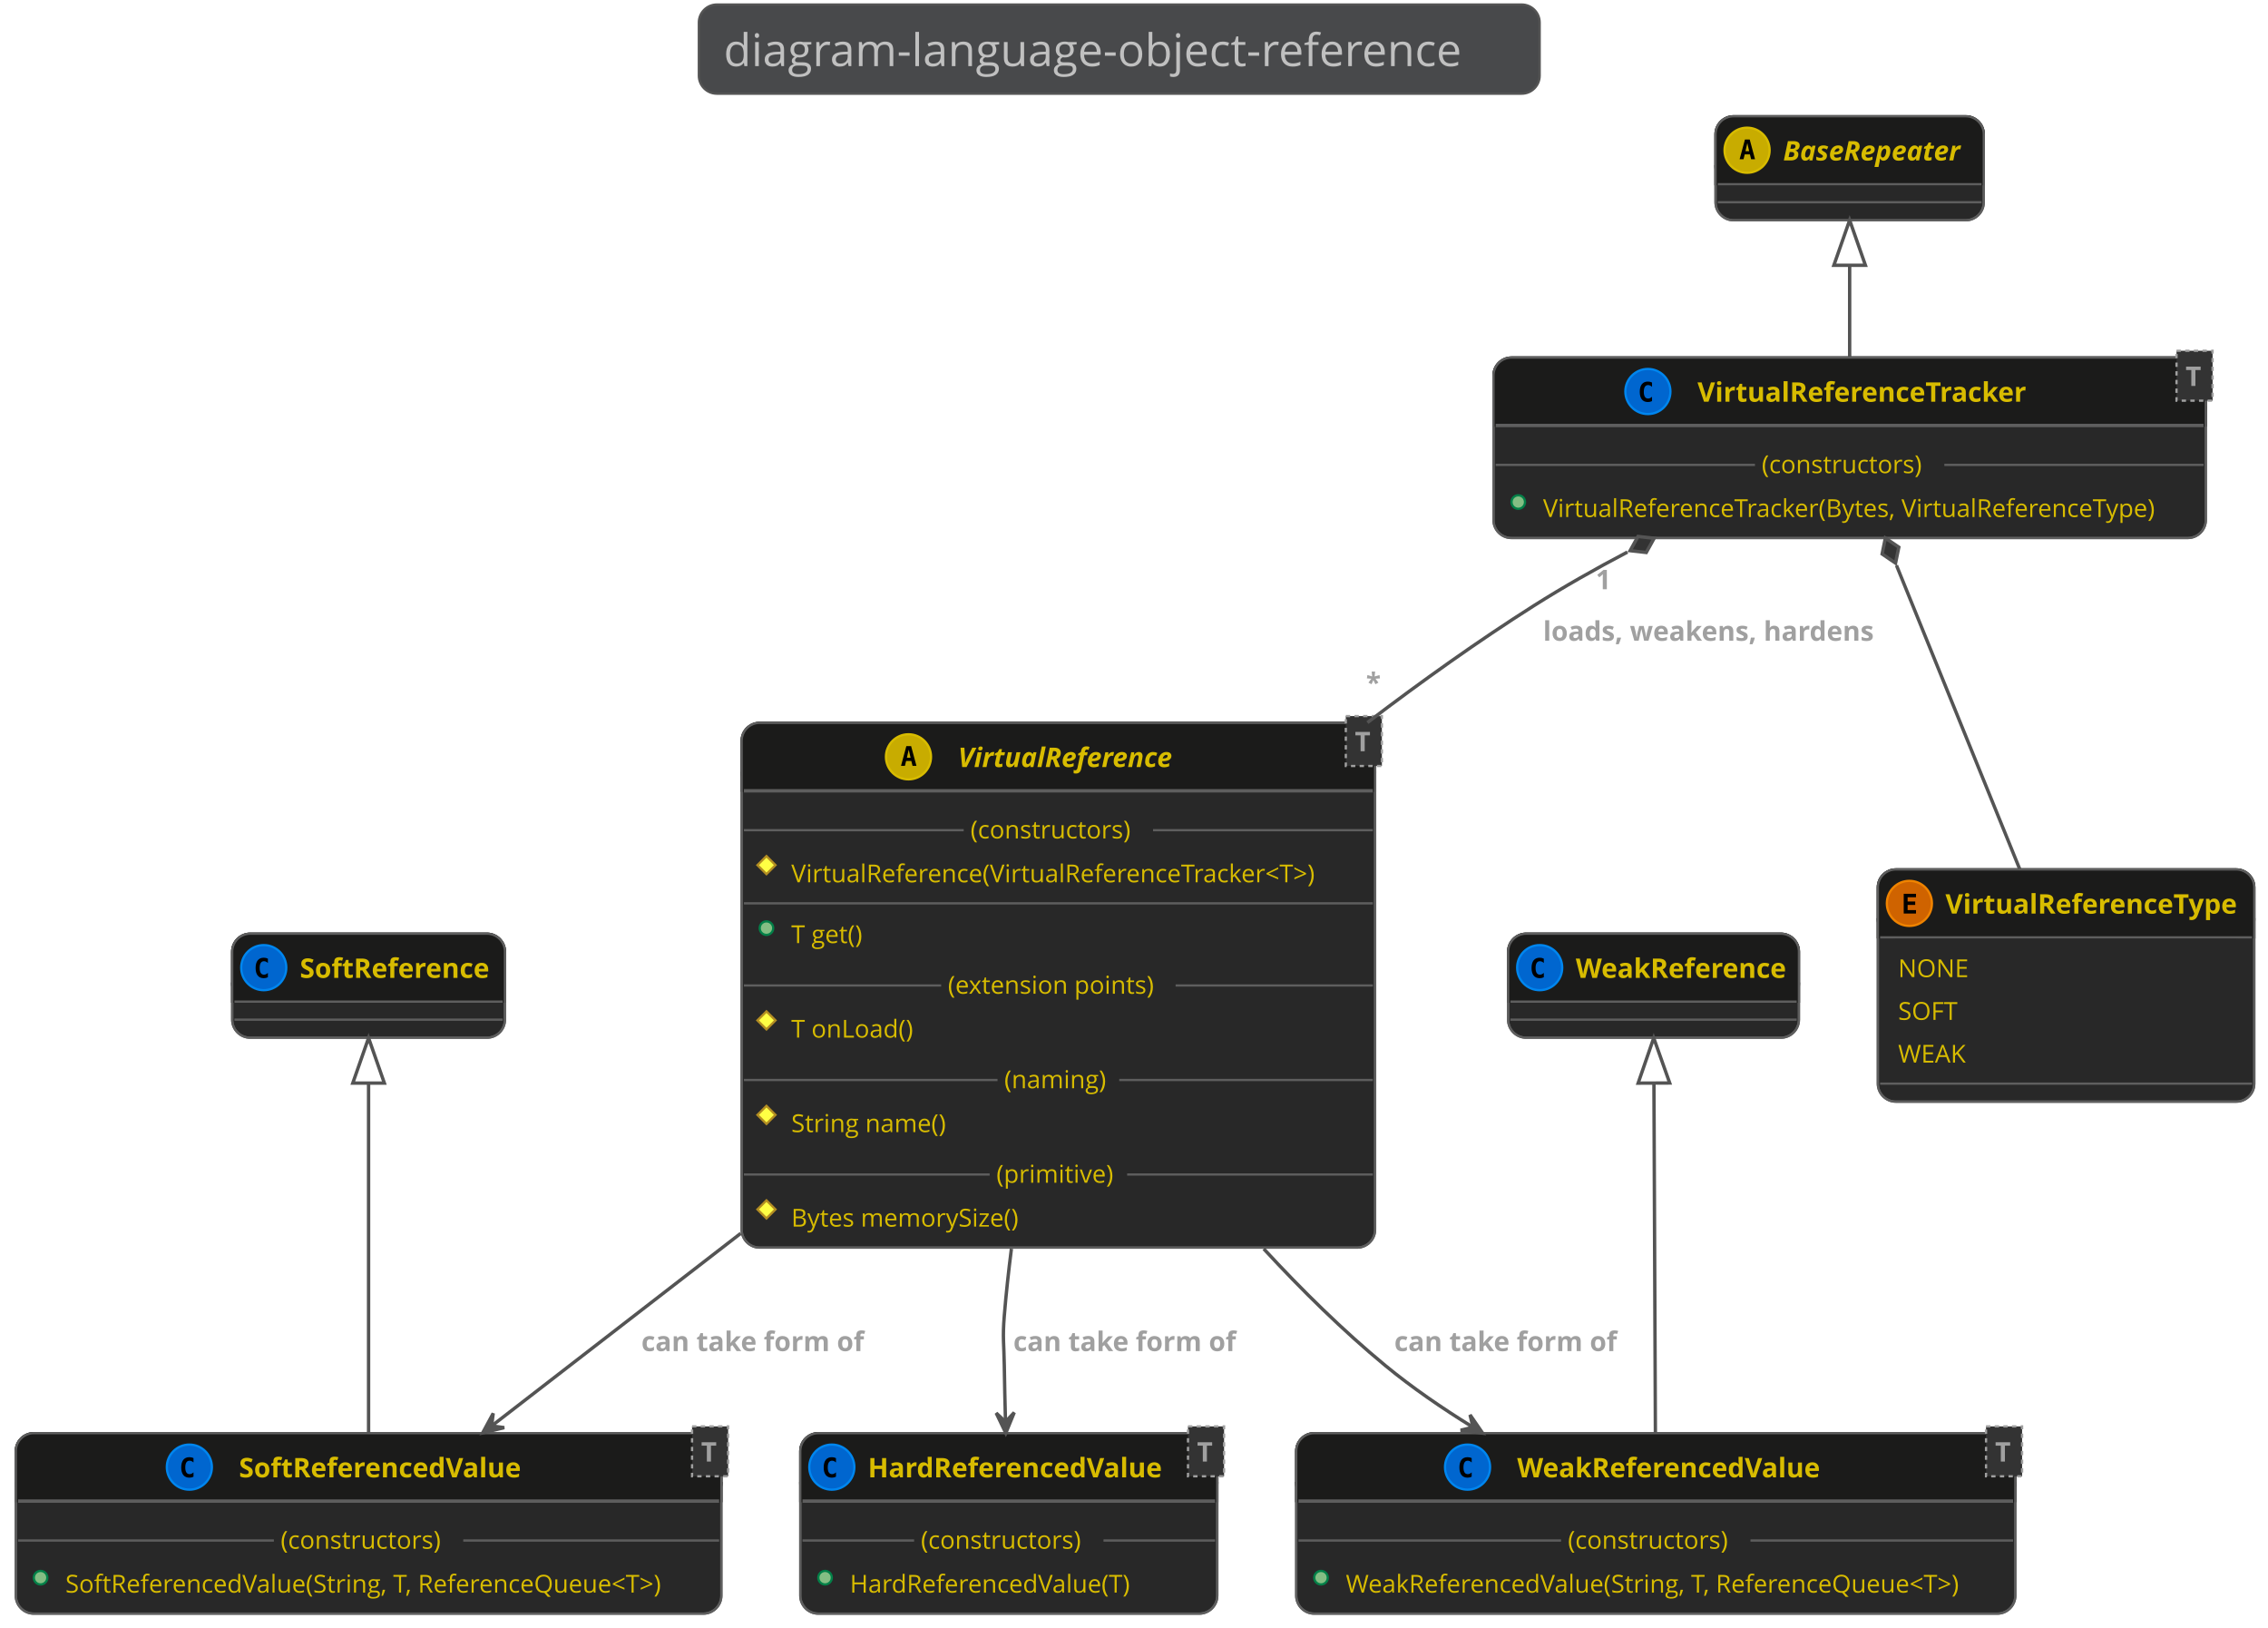
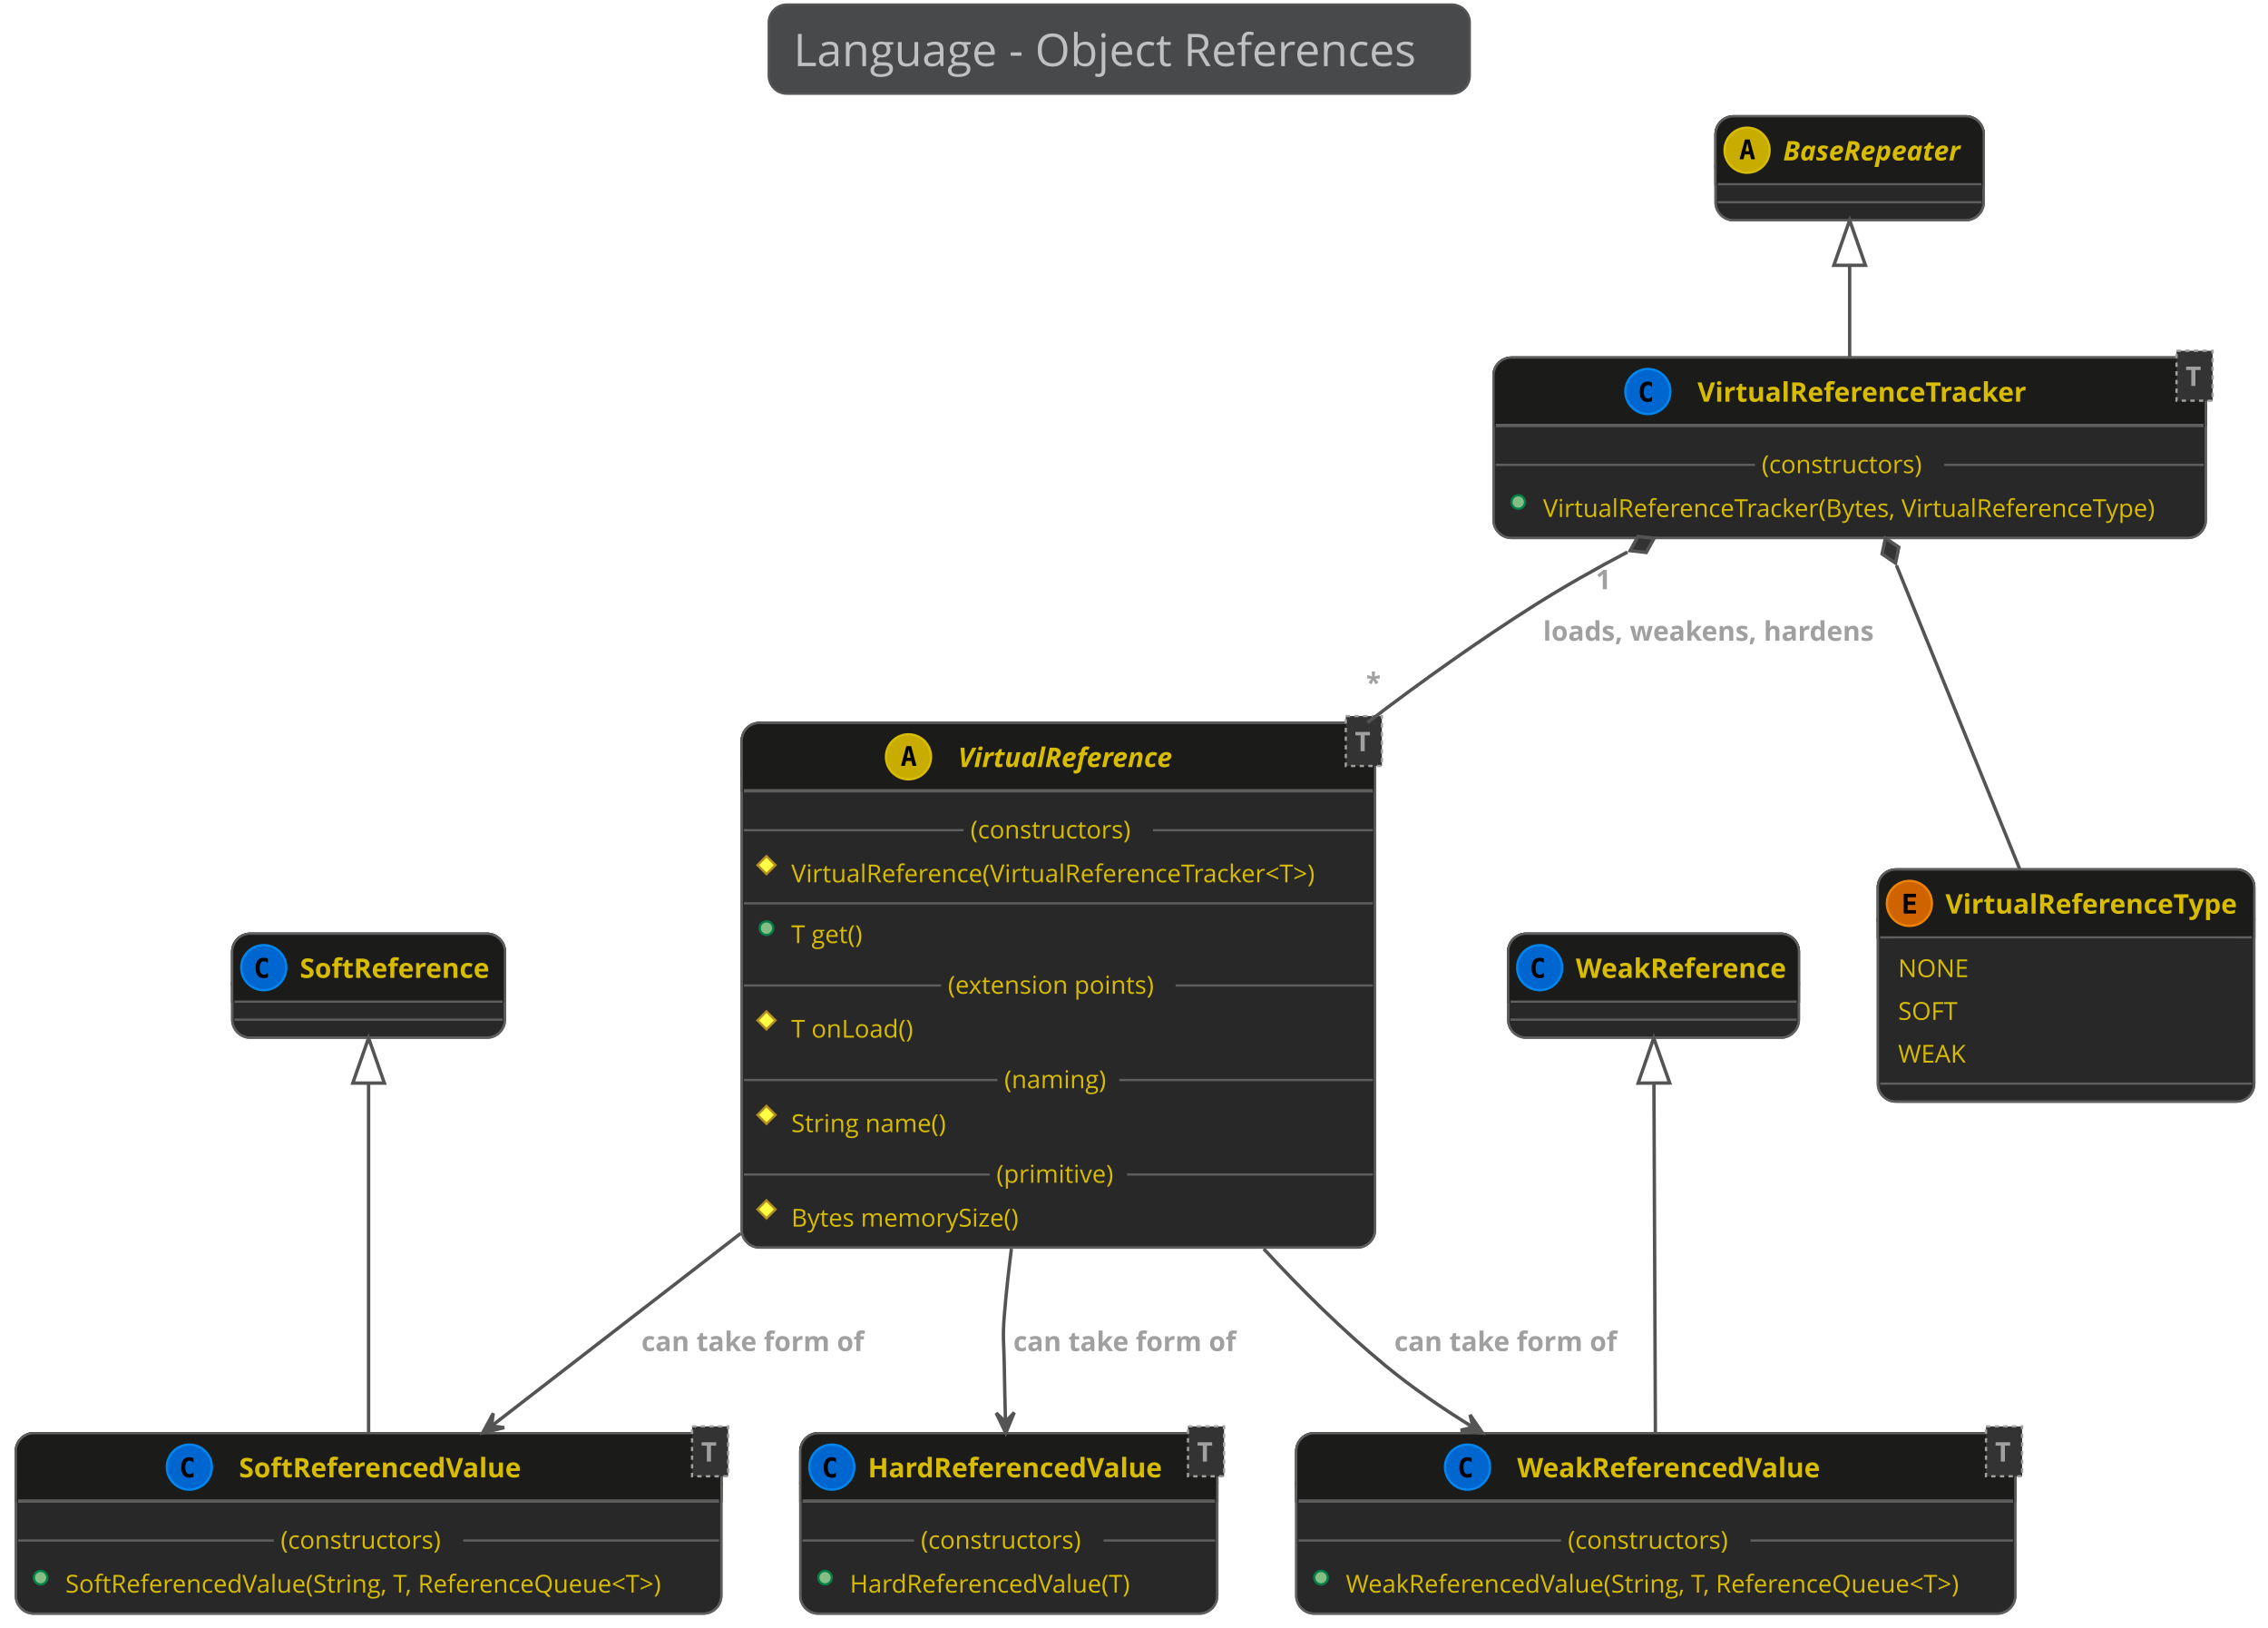
<svg xmlns="http://www.w3.org/2000/svg" contentScriptType="application/ecmascript" contentStyleType="text/css" height="752.083px" preserveAspectRatio="none" style="width:1048px;height:752px;background:#333333;" version="1.1" viewBox="0 0 1048 752" width="1048.958px" zoomAndPan="magnify">
  <defs />
  <g>
-     <rect fill="#48494B" height="41.203" rx="8.333" ry="8.333" style="stroke:#545454;stroke-width:1.042;" width="388.542" x="322.917" y="2.083" />
-     <text fill="#C0C0C0" font-family="Open Sans,Avenir,Nunito,Arial,Helvetica,SansSerif" font-size="20.833" lengthAdjust="spacing" textLength="365.625" x="334.375" y="30.558">diagram-language-object-reference</text>
+     <rect fill="#48494B" height="41.203" rx="8.333" ry="8.333" style="stroke:#545454;stroke-width:1.042;" width="323.958" x="355.208" y="2.083" />
+     <text fill="#C0C0C0" font-family="Open Sans,Avenir,Nunito,Arial,Helvetica,SansSerif" font-size="20.833" lengthAdjust="spacing" textLength="301.042" x="366.667" y="30.558">Language - Object References</text>
    <rect codeLine="6" fill="#282828" height="48.055" id="BaseRepeater" rx="8.333" ry="8.333" style="stroke:#5E5E5E;stroke-width:1.042;" width="123.958" x="792.708" y="53.703" />
    <rect fill="#1B1B1A" height="31.388" rx="8.333" ry="8.333" style="stroke:#1B1B1A;stroke-width:1.042;" width="123.958" x="792.708" y="53.703" />
    <rect fill="#1B1B1A" height="8.333" style="stroke:#1B1B1A;stroke-width:1.042;" width="123.958" x="792.708" y="76.758" />
    <rect codeLine="6" fill="none" height="48.055" id="BaseRepeater" rx="8.333" ry="8.333" style="stroke:#5E5E5E;stroke-width:1.042;" width="123.958" x="792.708" y="53.703" />
    <ellipse cx="807.292" cy="69.397" fill="#C8AC00" rx="10.417" ry="10.417" style="stroke:#D8BC00;stroke-width:1.042;" />
    <path d="M807.406,66.099 L806.557,69.828 L808.26,69.828 Z M806.307,64.451 L808.51,64.451 L810.97,73.564 L809.169,73.564 L808.608,71.311 L806.197,71.311 L805.648,73.564 L803.847,73.564 Z " fill="#000000" />
    <text fill="#D8BC00" font-family="Open Sans,Avenir,Nunito,Arial,Helvetica,SansSerif" font-size="12.5" font-style="italic" font-weight="bold" lengthAdjust="spacing" textLength="86.458" x="823.958" y="74.121">BaseRepeater</text>
    <line style="stroke:#5E5E5E;stroke-width:1.042;" x1="793.75" x2="915.625" y1="85.091" y2="85.091" />
    <line style="stroke:#5E5E5E;stroke-width:1.042;" x1="793.75" x2="915.625" y1="93.424" y2="93.424" />
    <rect codeLine="8" fill="#282828" height="83.378" id="HardReferencedValue" rx="8.333" ry="8.333" style="stroke:#5E5E5E;stroke-width:1.042;" width="192.708" x="369.792" y="662.036" />
    <rect fill="#1B1B1A" height="31.388" rx="8.333" ry="8.333" style="stroke:#1B1B1A;stroke-width:1.042;" width="192.708" x="369.792" y="662.036" />
    <rect fill="#1B1B1A" height="8.333" style="stroke:#1B1B1A;stroke-width:1.042;" width="192.708" x="369.792" y="685.091" />
    <rect codeLine="8" fill="none" height="83.378" id="HardReferencedValue" rx="8.333" ry="8.333" style="stroke:#5E5E5E;stroke-width:1.042;" width="192.708" x="369.792" y="662.036" />
    <ellipse cx="384.375" cy="677.73" fill="#0066CF" rx="10.417" ry="10.417" style="stroke:#0086EF;stroke-width:1.042;" />
    <path d="M386.285,682.155 Q385.858,682.375 385.388,682.485 Q384.918,682.595 384.399,682.595 Q382.556,682.595 381.586,681.38 Q380.615,680.166 380.615,677.871 Q380.615,675.57 381.586,674.355 Q382.556,673.14 384.399,673.14 Q384.918,673.14 385.394,673.25 Q385.87,673.36 386.285,673.58 L386.285,675.582 Q385.822,675.155 385.385,674.956 Q384.949,674.758 384.485,674.758 Q383.496,674.758 382.993,675.542 Q382.489,676.327 382.489,677.871 Q382.489,679.409 382.993,680.193 Q383.496,680.977 384.485,680.977 Q384.949,680.977 385.385,680.779 Q385.822,680.581 386.285,680.153 Z " fill="#000000" />
    <text fill="#D8BC00" font-family="Open Sans,Avenir,Nunito,Arial,Helvetica,SansSerif" font-size="12.5" font-weight="bold" lengthAdjust="spacing" textLength="136.458" x="401.042" y="682.454">HardReferencedValue</text>
    <rect fill="#333333" height="23.055" style="stroke:#A0A0A0;stroke-width:1.042;stroke-dasharray:2.0,2.0;" width="16.667" x="548.958" y="658.911" />
    <text fill="#A0A0A0" font-family="Open Sans,Avenir,Nunito,Arial,Helvetica,SansSerif" font-size="12.5" font-weight="bold" lengthAdjust="spacing" textLength="8.333" x="553.125" y="675.163">T</text>
    <line style="stroke:#5E5E5E;stroke-width:1.562;" x1="370.833" x2="561.458" y1="693.424" y2="693.424" />
    <ellipse cx="381.25" cy="728.794" fill="#84BE84" rx="3.125" ry="3.125" style="stroke:#038048;stroke-width:1.042;" />
    <text fill="#D8BC00" font-family="Open Sans,Avenir,Nunito,Arial,Helvetica,SansSerif" font-size="11.458" lengthAdjust="spacing" textLength="135.417" x="392.708" y="735.706">HardReferencedValue(T)</text>
    <line style="stroke:#5E5E5E;stroke-width:1.042;" x1="370.833" x2="422.396" y1="711.63" y2="711.63" />
    <text fill="#D8BC00" font-family="Open Sans,Avenir,Nunito,Arial,Helvetica,SansSerif" font-size="11.458" lengthAdjust="spacing" textLength="81.25" x="425.521" y="715.44">(constructors)</text>
    <line style="stroke:#5E5E5E;stroke-width:1.042;" x1="509.896" x2="561.458" y1="711.63" y2="711.63" />
    <rect fill="#282828" height="48.055" id="SoftReference" rx="8.333" ry="8.333" style="stroke:#5E5E5E;stroke-width:1.042;" width="126.042" x="107.292" y="431.307" />
    <rect fill="#1B1B1A" height="31.388" rx="8.333" ry="8.333" style="stroke:#1B1B1A;stroke-width:1.042;" width="126.042" x="107.292" y="431.307" />
    <rect fill="#1B1B1A" height="8.333" style="stroke:#1B1B1A;stroke-width:1.042;" width="126.042" x="107.292" y="454.362" />
    <rect fill="none" height="48.055" id="SoftReference" rx="8.333" ry="8.333" style="stroke:#5E5E5E;stroke-width:1.042;" width="126.042" x="107.292" y="431.307" />
    <ellipse cx="121.875" cy="447.001" fill="#0066CF" rx="10.417" ry="10.417" style="stroke:#0086EF;stroke-width:1.042;" />
    <path d="M123.785,451.426 Q123.358,451.646 122.888,451.756 Q122.418,451.866 121.899,451.866 Q120.056,451.866 119.086,450.651 Q118.115,449.436 118.115,447.142 Q118.115,444.841 119.086,443.626 Q120.056,442.411 121.899,442.411 Q122.418,442.411 122.894,442.521 Q123.37,442.631 123.785,442.851 L123.785,444.853 Q123.322,444.425 122.885,444.227 Q122.449,444.029 121.985,444.029 Q120.996,444.029 120.493,444.813 Q119.989,445.597 119.989,447.142 Q119.989,448.68 120.493,449.464 Q120.996,450.248 121.985,450.248 Q122.449,450.248 122.885,450.05 Q123.322,449.851 123.785,449.424 Z " fill="#000000" />
    <text fill="#D8BC00" font-family="Open Sans,Avenir,Nunito,Arial,Helvetica,SansSerif" font-size="12.5" font-weight="bold" lengthAdjust="spacing" textLength="88.542" x="138.542" y="451.725">SoftReference</text>
    <line style="stroke:#5E5E5E;stroke-width:1.042;" x1="108.333" x2="232.292" y1="462.695" y2="462.695" />
    <line style="stroke:#5E5E5E;stroke-width:1.042;" x1="108.333" x2="232.292" y1="471.029" y2="471.029" />
    <rect codeLine="15" fill="#282828" height="83.378" id="SoftReferencedValue" rx="8.333" ry="8.333" style="stroke:#5E5E5E;stroke-width:1.042;" width="326.042" x="7.292" y="662.036" />
    <rect fill="#1B1B1A" height="31.388" rx="8.333" ry="8.333" style="stroke:#1B1B1A;stroke-width:1.042;" width="326.042" x="7.292" y="662.036" />
    <rect fill="#1B1B1A" height="8.333" style="stroke:#1B1B1A;stroke-width:1.042;" width="326.042" x="7.292" y="685.091" />
    <rect codeLine="15" fill="none" height="83.378" id="SoftReferencedValue" rx="8.333" ry="8.333" style="stroke:#5E5E5E;stroke-width:1.042;" width="326.042" x="7.292" y="662.036" />
    <ellipse cx="87.5" cy="677.73" fill="#0066CF" rx="10.417" ry="10.417" style="stroke:#0086EF;stroke-width:1.042;" />
    <path d="M89.41,682.155 Q88.983,682.375 88.513,682.485 Q88.043,682.595 87.524,682.595 Q85.681,682.595 84.711,681.38 Q83.74,680.166 83.74,677.871 Q83.74,675.57 84.711,674.355 Q85.681,673.14 87.524,673.14 Q88.043,673.14 88.519,673.25 Q88.995,673.36 89.41,673.58 L89.41,675.582 Q88.947,675.155 88.51,674.956 Q88.074,674.758 87.61,674.758 Q86.621,674.758 86.118,675.542 Q85.614,676.327 85.614,677.871 Q85.614,679.409 86.118,680.193 Q86.621,680.977 87.61,680.977 Q88.074,680.977 88.51,680.779 Q88.947,680.581 89.41,680.153 Z " fill="#000000" />
    <text fill="#D8BC00" font-family="Open Sans,Avenir,Nunito,Arial,Helvetica,SansSerif" font-size="12.5" font-weight="bold" lengthAdjust="spacing" textLength="132.292" x="110.417" y="682.454">SoftReferencedValue</text>
    <rect fill="#333333" height="23.055" style="stroke:#A0A0A0;stroke-width:1.042;stroke-dasharray:2.0,2.0;" width="16.667" x="319.792" y="658.911" />
    <text fill="#A0A0A0" font-family="Open Sans,Avenir,Nunito,Arial,Helvetica,SansSerif" font-size="12.5" font-weight="bold" lengthAdjust="spacing" textLength="8.333" x="323.958" y="675.163">T</text>
    <line style="stroke:#5E5E5E;stroke-width:1.562;" x1="8.333" x2="332.292" y1="693.424" y2="693.424" />
    <ellipse cx="18.75" cy="728.794" fill="#84BE84" rx="3.125" ry="3.125" style="stroke:#038048;stroke-width:1.042;" />
    <text fill="#D8BC00" font-family="Open Sans,Avenir,Nunito,Arial,Helvetica,SansSerif" font-size="11.458" lengthAdjust="spacing" textLength="293.75" x="30.208" y="735.706">SoftReferencedValue(String, T, ReferenceQueue&lt;T&gt;)</text>
    <line style="stroke:#5E5E5E;stroke-width:1.042;" x1="8.333" x2="126.562" y1="711.63" y2="711.63" />
    <text fill="#D8BC00" font-family="Open Sans,Avenir,Nunito,Arial,Helvetica,SansSerif" font-size="11.458" lengthAdjust="spacing" textLength="81.25" x="129.688" y="715.44">(constructors)</text>
    <line style="stroke:#5E5E5E;stroke-width:1.042;" x1="214.062" x2="332.292" y1="711.63" y2="711.63" />
    <rect codeLine="24" fill="#282828" height="242.425" id="VirtualReference" rx="8.333" ry="8.333" style="stroke:#5E5E5E;stroke-width:1.042;" width="292.708" x="342.708" y="333.911" />
    <rect fill="#1B1B1A" height="31.388" rx="8.333" ry="8.333" style="stroke:#1B1B1A;stroke-width:1.042;" width="292.708" x="342.708" y="333.911" />
    <rect fill="#1B1B1A" height="8.333" style="stroke:#1B1B1A;stroke-width:1.042;" width="292.708" x="342.708" y="356.966" />
    <rect codeLine="24" fill="none" height="242.425" id="VirtualReference" rx="8.333" ry="8.333" style="stroke:#5E5E5E;stroke-width:1.042;" width="292.708" x="342.708" y="333.911" />
    <ellipse cx="419.792" cy="349.605" fill="#C8AC00" rx="10.417" ry="10.417" style="stroke:#D8BC00;stroke-width:1.042;" />
    <path d="M419.906,346.307 L419.057,350.037 L420.76,350.037 Z M418.807,344.659 L421.01,344.659 L423.47,353.772 L421.67,353.772 L421.108,351.52 L418.697,351.52 L418.148,353.772 L416.347,353.772 Z " fill="#000000" />
    <text fill="#D8BC00" font-family="Open Sans,Avenir,Nunito,Arial,Helvetica,SansSerif" font-size="12.5" font-style="italic" font-weight="bold" lengthAdjust="spacing" textLength="105.208" x="442.708" y="354.329">VirtualReference</text>
    <rect fill="#333333" height="23.055" style="stroke:#A0A0A0;stroke-width:1.042;stroke-dasharray:2.0,2.0;" width="16.667" x="621.875" y="330.786" />
    <text fill="#A0A0A0" font-family="Open Sans,Avenir,Nunito,Arial,Helvetica,SansSerif" font-size="12.5" font-weight="bold" lengthAdjust="spacing" textLength="8.333" x="626.042" y="347.038">T</text>
    <line style="stroke:#5E5E5E;stroke-width:1.562;" x1="343.75" x2="634.375" y1="365.3" y2="365.3" />
    <polygon fill="#FFFF44" points="354.167,395.461,358.333,399.628,354.167,403.794,350,399.628" style="stroke:#B38D22;stroke-width:1.042;" />
    <text fill="#D8BC00" font-family="Open Sans,Avenir,Nunito,Arial,Helvetica,SansSerif" font-size="11.458" lengthAdjust="spacing" textLength="260.417" x="365.625" y="407.581">VirtualReference(VirtualReferenceTracker&lt;T&gt;)</text>
    <line style="stroke:#5E5E5E;stroke-width:1.042;" x1="343.75" x2="445.312" y1="383.505" y2="383.505" />
    <text fill="#D8BC00" font-family="Open Sans,Avenir,Nunito,Arial,Helvetica,SansSerif" font-size="11.458" lengthAdjust="spacing" textLength="81.25" x="448.438" y="387.315">(constructors)</text>
    <line style="stroke:#5E5E5E;stroke-width:1.042;" x1="532.812" x2="634.375" y1="383.505" y2="383.505" />
    <line style="stroke:#5E5E5E;stroke-width:1.042;" x1="343.75" x2="634.375" y1="417.289" y2="417.289" />
    <ellipse cx="354.167" cy="428.748" fill="#84BE84" rx="3.125" ry="3.125" style="stroke:#038048;stroke-width:1.042;" />
    <text fill="#D8BC00" font-family="Open Sans,Avenir,Nunito,Arial,Helvetica,SansSerif" font-size="11.458" lengthAdjust="spacing" textLength="36.458" x="365.625" y="435.659">T get()</text>
    <polygon fill="#FFFF44" points="354.167,467.196,358.333,471.362,354.167,475.529,350,471.362" style="stroke:#B38D22;stroke-width:1.042;" />
    <text fill="#D8BC00" font-family="Open Sans,Avenir,Nunito,Arial,Helvetica,SansSerif" font-size="11.458" lengthAdjust="spacing" textLength="60.417" x="365.625" y="479.315">T onLoad()</text>
    <line style="stroke:#5E5E5E;stroke-width:1.042;" x1="343.75" x2="434.896" y1="455.24" y2="455.24" />
    <text fill="#D8BC00" font-family="Open Sans,Avenir,Nunito,Arial,Helvetica,SansSerif" font-size="11.458" lengthAdjust="spacing" textLength="102.083" x="438.021" y="459.05">(extension points)</text>
    <line style="stroke:#5E5E5E;stroke-width:1.042;" x1="543.229" x2="634.375" y1="455.24" y2="455.24" />
    <polygon fill="#FFFF44" points="354.167,510.852,358.333,515.019,354.167,519.185,350,515.019" style="stroke:#B38D22;stroke-width:1.042;" />
    <text fill="#D8BC00" font-family="Open Sans,Avenir,Nunito,Arial,Helvetica,SansSerif" font-size="11.458" lengthAdjust="spacing" textLength="75" x="365.625" y="522.972">String name()</text>
    <line style="stroke:#5E5E5E;stroke-width:1.042;" x1="343.75" x2="460.938" y1="498.896" y2="498.896" />
    <text fill="#D8BC00" font-family="Open Sans,Avenir,Nunito,Arial,Helvetica,SansSerif" font-size="11.458" lengthAdjust="spacing" textLength="50" x="464.062" y="502.706">(naming)</text>
    <line style="stroke:#5E5E5E;stroke-width:1.042;" x1="517.188" x2="634.375" y1="498.896" y2="498.896" />
    <polygon fill="#FFFF44" points="354.167,554.509,358.333,558.675,354.167,562.842,350,558.675" style="stroke:#B38D22;stroke-width:1.042;" />
    <text fill="#D8BC00" font-family="Open Sans,Avenir,Nunito,Arial,Helvetica,SansSerif" font-size="11.458" lengthAdjust="spacing" textLength="108.333" x="365.625" y="566.628">Bytes memorySize()</text>
    <line style="stroke:#5E5E5E;stroke-width:1.042;" x1="343.75" x2="457.292" y1="542.553" y2="542.553" />
    <text fill="#D8BC00" font-family="Open Sans,Avenir,Nunito,Arial,Helvetica,SansSerif" font-size="11.458" lengthAdjust="spacing" textLength="57.292" x="460.417" y="546.362">(primitive)</text>
    <line style="stroke:#5E5E5E;stroke-width:1.042;" x1="520.833" x2="634.375" y1="542.553" y2="542.553" />
    <rect codeLine="55" fill="#282828" height="83.378" id="WeakReferencedValue" rx="8.333" ry="8.333" style="stroke:#5E5E5E;stroke-width:1.042;" width="332.292" x="598.958" y="662.036" />
    <rect fill="#1B1B1A" height="31.388" rx="8.333" ry="8.333" style="stroke:#1B1B1A;stroke-width:1.042;" width="332.292" x="598.958" y="662.036" />
    <rect fill="#1B1B1A" height="8.333" style="stroke:#1B1B1A;stroke-width:1.042;" width="332.292" x="598.958" y="685.091" />
    <rect codeLine="55" fill="none" height="83.378" id="WeakReferencedValue" rx="8.333" ry="8.333" style="stroke:#5E5E5E;stroke-width:1.042;" width="332.292" x="598.958" y="662.036" />
    <ellipse cx="678.125" cy="677.73" fill="#0066CF" rx="10.417" ry="10.417" style="stroke:#0086EF;stroke-width:1.042;" />
    <path d="M680.035,682.155 Q679.608,682.375 679.138,682.485 Q678.668,682.595 678.149,682.595 Q676.306,682.595 675.336,681.38 Q674.365,680.166 674.365,677.871 Q674.365,675.57 675.336,674.355 Q676.306,673.14 678.149,673.14 Q678.668,673.14 679.144,673.25 Q679.62,673.36 680.035,673.58 L680.035,675.582 Q679.572,675.155 679.135,674.956 Q678.699,674.758 678.235,674.758 Q677.246,674.758 676.743,675.542 Q676.239,676.327 676.239,677.871 Q676.239,679.409 676.743,680.193 Q677.246,680.977 678.235,680.977 Q678.699,680.977 679.135,680.779 Q679.572,680.581 680.035,680.153 Z " fill="#000000" />
    <text fill="#D8BC00" font-family="Open Sans,Avenir,Nunito,Arial,Helvetica,SansSerif" font-size="12.5" font-weight="bold" lengthAdjust="spacing" textLength="140.625" x="701.042" y="682.454">WeakReferencedValue</text>
    <rect fill="#333333" height="23.055" style="stroke:#A0A0A0;stroke-width:1.042;stroke-dasharray:2.0,2.0;" width="16.667" x="917.708" y="658.911" />
    <text fill="#A0A0A0" font-family="Open Sans,Avenir,Nunito,Arial,Helvetica,SansSerif" font-size="12.5" font-weight="bold" lengthAdjust="spacing" textLength="8.333" x="921.875" y="675.163">T</text>
    <line style="stroke:#5E5E5E;stroke-width:1.562;" x1="600" x2="930.208" y1="693.424" y2="693.424" />
    <ellipse cx="610.417" cy="728.794" fill="#84BE84" rx="3.125" ry="3.125" style="stroke:#038048;stroke-width:1.042;" />
    <text fill="#D8BC00" font-family="Open Sans,Avenir,Nunito,Arial,Helvetica,SansSerif" font-size="11.458" lengthAdjust="spacing" textLength="300" x="621.875" y="735.706">WeakReferencedValue(String, T, ReferenceQueue&lt;T&gt;)</text>
    <line style="stroke:#5E5E5E;stroke-width:1.042;" x1="600" x2="721.354" y1="711.63" y2="711.63" />
    <text fill="#D8BC00" font-family="Open Sans,Avenir,Nunito,Arial,Helvetica,SansSerif" font-size="11.458" lengthAdjust="spacing" textLength="81.25" x="724.479" y="715.44">(constructors)</text>
    <line style="stroke:#5E5E5E;stroke-width:1.042;" x1="808.854" x2="930.208" y1="711.63" y2="711.63" />
    <rect codeLine="41" fill="#282828" height="83.378" id="VirtualReferenceTracker" rx="8.333" ry="8.333" style="stroke:#5E5E5E;stroke-width:1.042;" width="329.167" x="690.104" y="165.161" />
    <rect fill="#1B1B1A" height="31.388" rx="8.333" ry="8.333" style="stroke:#1B1B1A;stroke-width:1.042;" width="329.167" x="690.104" y="165.161" />
    <rect fill="#1B1B1A" height="8.333" style="stroke:#1B1B1A;stroke-width:1.042;" width="329.167" x="690.104" y="188.216" />
    <rect codeLine="41" fill="none" height="83.378" id="VirtualReferenceTracker" rx="8.333" ry="8.333" style="stroke:#5E5E5E;stroke-width:1.042;" width="329.167" x="690.104" y="165.161" />
    <ellipse cx="761.458" cy="180.855" fill="#0066CF" rx="10.417" ry="10.417" style="stroke:#0086EF;stroke-width:1.042;" />
    <path d="M763.369,185.28 Q762.942,185.5 762.471,185.61 Q762.001,185.72 761.483,185.72 Q759.639,185.72 758.669,184.505 Q757.699,183.291 757.699,180.996 Q757.699,178.695 758.669,177.48 Q759.639,176.266 761.483,176.266 Q762.001,176.266 762.478,176.375 Q762.954,176.485 763.369,176.705 L763.369,178.707 Q762.905,178.28 762.468,178.081 Q762.032,177.883 761.568,177.883 Q760.579,177.883 760.076,178.667 Q759.572,179.452 759.572,180.996 Q759.572,182.534 760.076,183.318 Q760.579,184.102 761.568,184.102 Q762.032,184.102 762.468,183.904 Q762.905,183.706 763.369,183.278 Z " fill="#000000" />
    <text fill="#D8BC00" font-family="Open Sans,Avenir,Nunito,Arial,Helvetica,SansSerif" font-size="12.5" font-weight="bold" lengthAdjust="spacing" textLength="153.125" x="784.375" y="185.579">VirtualReferenceTracker</text>
    <rect fill="#333333" height="23.055" style="stroke:#A0A0A0;stroke-width:1.042;stroke-dasharray:2.0,2.0;" width="16.667" x="1005.729" y="162.036" />
    <text fill="#A0A0A0" font-family="Open Sans,Avenir,Nunito,Arial,Helvetica,SansSerif" font-size="12.5" font-weight="bold" lengthAdjust="spacing" textLength="8.333" x="1009.896" y="178.288">T</text>
    <line style="stroke:#5E5E5E;stroke-width:1.562;" x1="691.146" x2="1018.229" y1="196.549" y2="196.549" />
    <ellipse cx="701.562" cy="231.919" fill="#84BE84" rx="3.125" ry="3.125" style="stroke:#038048;stroke-width:1.042;" />
    <text fill="#D8BC00" font-family="Open Sans,Avenir,Nunito,Arial,Helvetica,SansSerif" font-size="11.458" lengthAdjust="spacing" textLength="296.875" x="713.021" y="238.831">VirtualReferenceTracker(Bytes, VirtualReferenceType)</text>
    <line style="stroke:#5E5E5E;stroke-width:1.042;" x1="691.146" x2="810.938" y1="214.755" y2="214.755" />
    <text fill="#D8BC00" font-family="Open Sans,Avenir,Nunito,Arial,Helvetica,SansSerif" font-size="11.458" lengthAdjust="spacing" textLength="81.25" x="814.062" y="218.565">(constructors)</text>
    <line style="stroke:#5E5E5E;stroke-width:1.042;" x1="898.438" x2="1018.229" y1="214.755" y2="214.755" />
    <rect codeLine="47" fill="#282828" height="107.29" id="VirtualReferenceType" rx="8.333" ry="8.333" style="stroke:#5E5E5E;stroke-width:1.042;" width="173.958" x="867.708" y="401.62" />
    <rect fill="#1B1B1A" height="31.388" rx="8.333" ry="8.333" style="stroke:#1B1B1A;stroke-width:1.042;" width="173.958" x="867.708" y="401.62" />
    <rect fill="#1B1B1A" height="8.333" style="stroke:#1B1B1A;stroke-width:1.042;" width="173.958" x="867.708" y="424.675" />
    <rect codeLine="47" fill="none" height="107.29" id="VirtualReferenceType" rx="8.333" ry="8.333" style="stroke:#5E5E5E;stroke-width:1.042;" width="173.958" x="867.708" y="401.62" />
    <ellipse cx="882.292" cy="417.314" fill="#CF6300" rx="10.417" ry="10.417" style="stroke:#EF8300;stroke-width:1.042;" />
    <path d="M885.347,422.001 L879.671,422.001 L879.671,412.889 L885.347,412.889 L885.347,414.476 L881.472,414.476 L881.472,416.441 L884.981,416.441 L884.981,418.028 L881.472,418.028 L881.472,420.414 L885.347,420.414 Z " fill="#000000" />
    <text fill="#D8BC00" font-family="Open Sans,Avenir,Nunito,Arial,Helvetica,SansSerif" font-size="12.5" font-weight="bold" lengthAdjust="spacing" textLength="136.458" x="898.958" y="422.038">VirtualReferenceType</text>
    <line style="stroke:#5E5E5E;stroke-width:1.042;" x1="868.75" x2="1040.625" y1="433.008" y2="433.008" />
    <text fill="#D8BC00" font-family="Open Sans,Avenir,Nunito,Arial,Helvetica,SansSerif" font-size="11.458" lengthAdjust="spacing" textLength="32.292" x="877.083" y="451.377">NONE</text>
    <text fill="#D8BC00" font-family="Open Sans,Avenir,Nunito,Arial,Helvetica,SansSerif" font-size="11.458" lengthAdjust="spacing" textLength="29.167" x="877.083" y="471.122">SOFT</text>
    <text fill="#D8BC00" font-family="Open Sans,Avenir,Nunito,Arial,Helvetica,SansSerif" font-size="11.458" lengthAdjust="spacing" textLength="31.25" x="877.083" y="490.867">WEAK</text>
    <line style="stroke:#5E5E5E;stroke-width:1.042;" x1="868.75" x2="1040.625" y1="500.576" y2="500.576" />
    <rect fill="#282828" height="48.055" id="WeakReference" rx="8.333" ry="8.333" style="stroke:#5E5E5E;stroke-width:1.042;" width="134.375" x="696.875" y="431.307" />
    <rect fill="#1B1B1A" height="31.388" rx="8.333" ry="8.333" style="stroke:#1B1B1A;stroke-width:1.042;" width="134.375" x="696.875" y="431.307" />
    <rect fill="#1B1B1A" height="8.333" style="stroke:#1B1B1A;stroke-width:1.042;" width="134.375" x="696.875" y="454.362" />
    <rect fill="none" height="48.055" id="WeakReference" rx="8.333" ry="8.333" style="stroke:#5E5E5E;stroke-width:1.042;" width="134.375" x="696.875" y="431.307" />
    <ellipse cx="711.458" cy="447.001" fill="#0066CF" rx="10.417" ry="10.417" style="stroke:#0086EF;stroke-width:1.042;" />
    <path d="M713.369,451.426 Q712.942,451.646 712.471,451.756 Q712.001,451.866 711.483,451.866 Q709.639,451.866 708.669,450.651 Q707.699,449.436 707.699,447.142 Q707.699,444.841 708.669,443.626 Q709.639,442.411 711.483,442.411 Q712.001,442.411 712.478,442.521 Q712.954,442.631 713.369,442.851 L713.369,444.853 Q712.905,444.425 712.468,444.227 Q712.032,444.029 711.568,444.029 Q710.579,444.029 710.076,444.813 Q709.572,445.597 709.572,447.142 Q709.572,448.68 710.076,449.464 Q710.579,450.248 711.568,450.248 Q712.032,450.248 712.468,450.05 Q712.905,449.851 713.369,449.424 Z " fill="#000000" />
    <text fill="#D8BC00" font-family="Open Sans,Avenir,Nunito,Arial,Helvetica,SansSerif" font-size="12.5" font-weight="bold" lengthAdjust="spacing" textLength="96.875" x="728.125" y="451.725">WeakReference</text>
    <line style="stroke:#5E5E5E;stroke-width:1.042;" x1="697.917" x2="830.208" y1="462.695" y2="462.695" />
    <line style="stroke:#5E5E5E;stroke-width:1.042;" x1="697.917" x2="830.208" y1="471.029" y2="471.029" />
    <path codeLine="14" d="M170.312,500.599 C170.312,546.432 170.312,617.432 170.312,661.911 " fill="none" id="SoftReference-backto-SoftReferencedValue" style="stroke:#545454;stroke-width:1.562;" />
    <polygon fill="none" points="163.021,500.317,170.312,479.484,177.604,500.317,163.021,500.317" style="stroke:#545454;stroke-width:1.562;" />
    <path codeLine="21" d="M467.354,576.87 C466.021,587.328 464.885,597.765 464.062,607.87 C463.229,618.026 463.917,620.599 464.062,630.786 C464.188,639.161 464.385,648.078 464.615,656.682 " fill="none" id="VirtualReference-to-HardReferencedValue" style="stroke:#545454;stroke-width:1.562;" />
    <polygon fill="#545454" points="464.76,661.995,468.658,652.504,464.612,656.788,460.328,652.742,464.76,661.995" style="stroke:#545454;stroke-width:1.562;" />
    <text fill="#A0A0A0" font-family="Open Sans,Avenir,Nunito,Arial,Helvetica,SansSerif" font-size="12.5" font-weight="bold" lengthAdjust="spacing" textLength="107.292" x="468.229" y="624.121">can take form of</text>
    <path codeLine="22" d="M342.281,569.745 C301.469,601.297 259.552,633.692 227.312,658.609 " fill="none" id="VirtualReference-to-SoftReferencedValue" style="stroke:#545454;stroke-width:1.562;" />
    <polygon fill="#545454" points="223.031,661.911,232.998,659.477,227.153,658.727,227.903,652.882,223.031,661.911" style="stroke:#545454;stroke-width:1.562;" />
    <text fill="#A0A0A0" font-family="Open Sans,Avenir,Nunito,Arial,Helvetica,SansSerif" font-size="12.5" font-weight="bold" lengthAdjust="spacing" textLength="107.292" x="296.354" y="624.121">can take form of</text>
    <path codeLine="23" d="M583.958,576.901 C601.594,596.005 620.625,614.724 640.104,630.786 C652.427,640.942 666.365,650.505 680.354,659.13 " fill="none" id="VirtualReference-to-WeakReferencedValue" style="stroke:#545454;stroke-width:1.562;" />
    <polygon fill="#545454" points="685.104,662.026,679.283,653.578,680.662,659.307,674.933,660.686,685.104,662.026" style="stroke:#545454;stroke-width:1.562;" />
    <text fill="#A0A0A0" font-family="Open Sans,Avenir,Nunito,Arial,Helvetica,SansSerif" font-size="12.5" font-weight="bold" lengthAdjust="spacing" textLength="107.292" x="644.271" y="624.121">can take form of</text>
    <path codeLine="38" d="M854.688,122.942 C854.688,136.588 854.688,151.547 854.688,164.953 " fill="none" id="BaseRepeater-backto-VirtualReferenceTracker" style="stroke:#545454;stroke-width:1.562;" />
    <polygon fill="none" points="847.396,122.546,854.688,101.713,861.979,122.546,847.396,122.546" style="stroke:#545454;stroke-width:1.562;" />
    <path codeLine="39" d="M876.323,261.161 C893.177,302.692 916.458,360.046 933.26,401.442 " fill="none" id="VirtualReferenceTracker-backto-VirtualReferenceType" style="stroke:#545454;stroke-width:1.562;" />
    <polygon fill="#333333" points="871.198,248.547,869.687,255.905,875.897,260.13,877.409,252.772,871.198,248.547" style="stroke:#545454;stroke-width:1.562;" />
    <path codeLine="40" d="M751.99,255.026 C737.229,262.786 722.458,271.13 708.854,279.745 C683.125,296.036 656.865,314.765 631.854,333.786 " fill="none" id="VirtualReferenceTracker-backto-VirtualReference" style="stroke:#545454;stroke-width:1.562;" />
    <polygon fill="#333333" points="764.354,248.651,756.89,247.811,753.243,254.378,760.708,255.218,764.354,248.651" style="stroke:#545454;stroke-width:1.562;" />
    <text fill="#A0A0A0" font-family="Open Sans,Avenir,Nunito,Arial,Helvetica,SansSerif" font-size="12.5" font-weight="bold" lengthAdjust="spacing" textLength="158.333" x="713.021" y="295.996">loads, weakens, hardens</text>
    <text fill="#A0A0A0" font-family="Open Sans,Avenir,Nunito,Arial,Helvetica,SansSerif" font-size="12.5" font-weight="bold" lengthAdjust="spacing" textLength="8.333" x="737.337" y="272.194">1</text>
    <text fill="#A0A0A0" font-family="Open Sans,Avenir,Nunito,Arial,Helvetica,SansSerif" font-size="12.5" font-weight="bold" lengthAdjust="spacing" textLength="6.25" x="631.226" y="319.727">*</text>
    <path codeLine="54" d="M764.25,500.599 C764.448,546.432 764.74,617.432 764.927,661.911 " fill="none" id="WeakReference-backto-WeakReferencedValue" style="stroke:#545454;stroke-width:1.562;" />
    <polygon fill="none" points="756.958,500.349,764.156,479.484,771.542,500.286,756.958,500.349" style="stroke:#545454;stroke-width:1.562;" />
  </g>
</svg>
